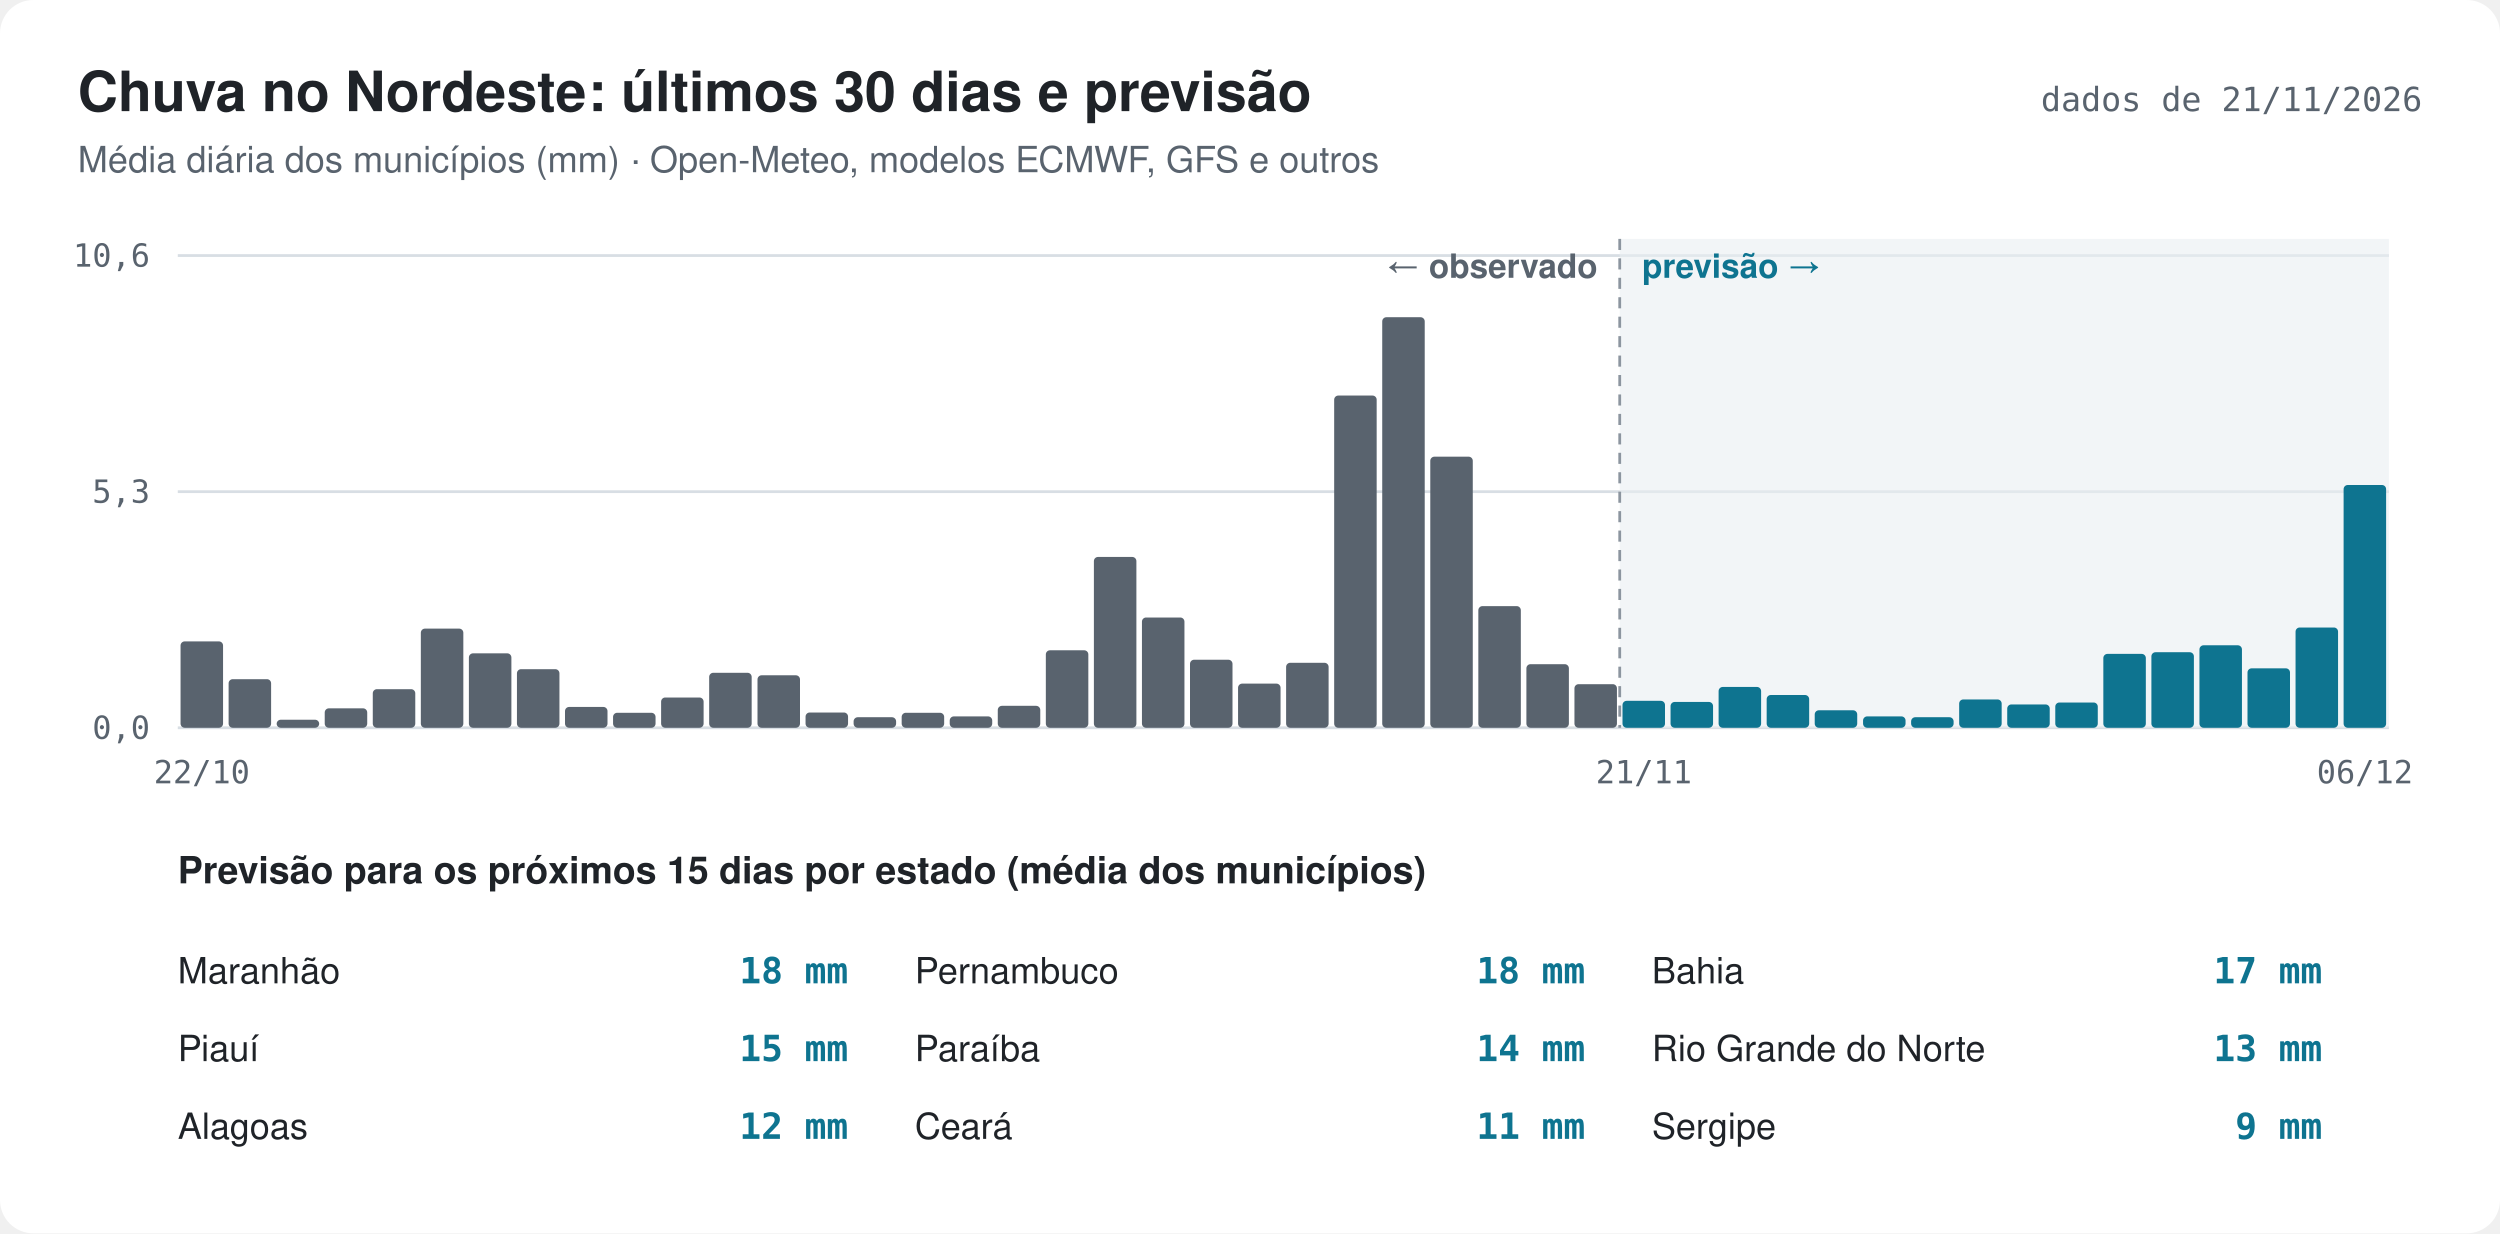
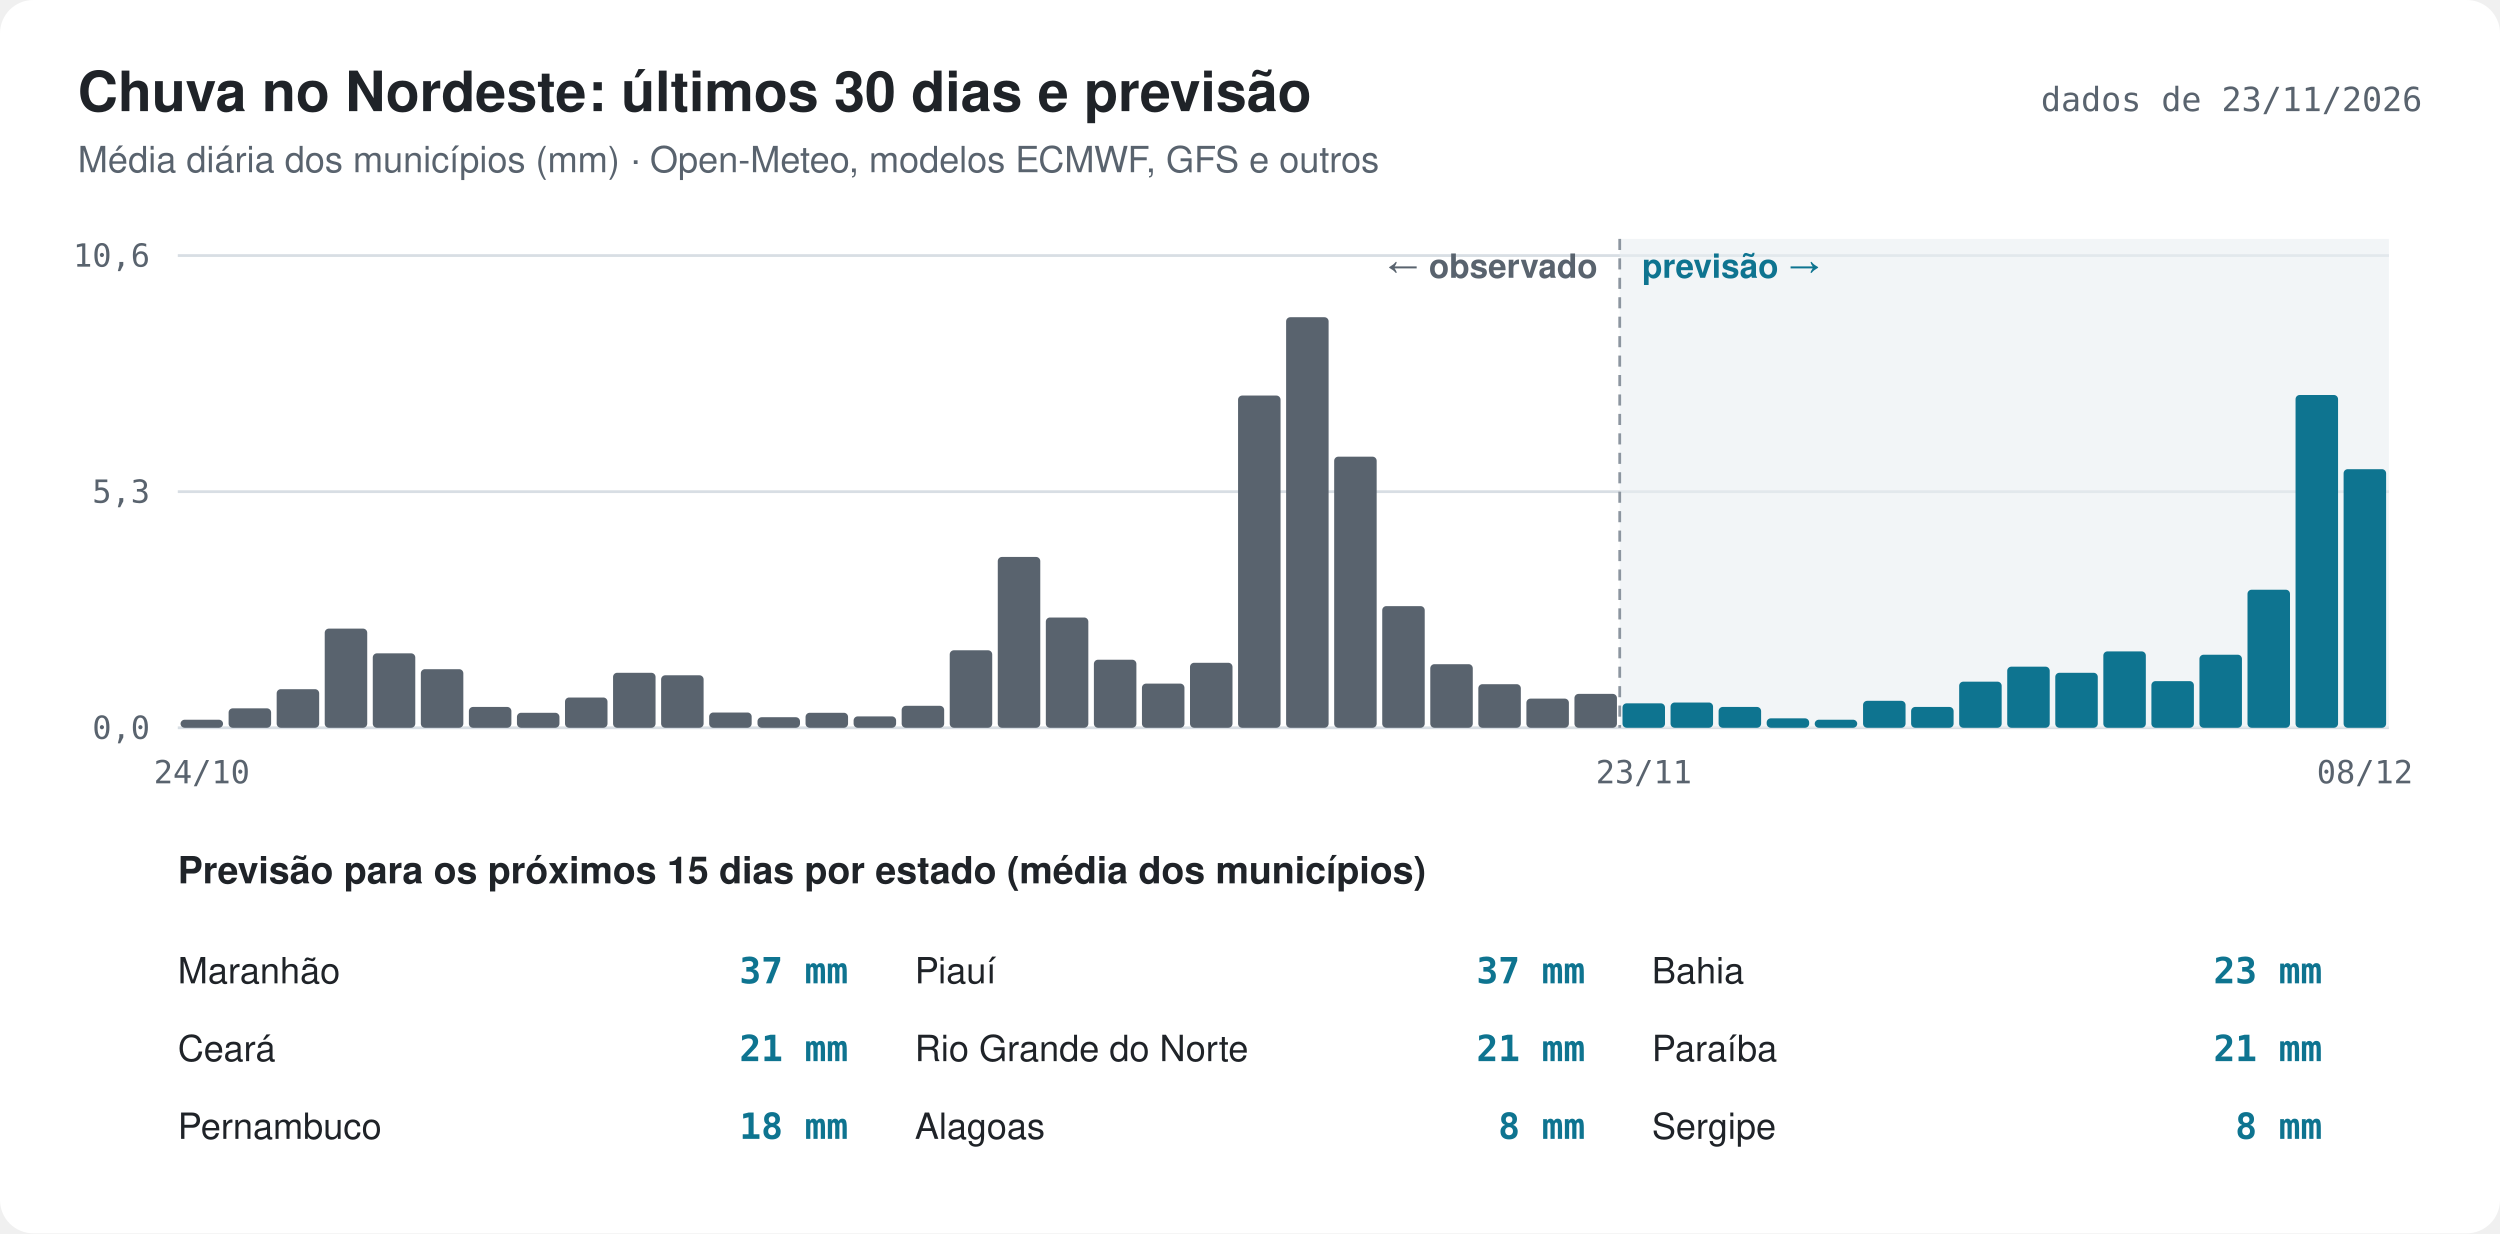
<svg xmlns="http://www.w3.org/2000/svg" width="900" height="444" viewBox="0 0 900 444" role="img" aria-label="Chuva observada e prevista no Nordeste">
  <style>
  .bg{fill:#ffffff} .card{fill:#f6f8fa;stroke:#d0d7de} .fg{fill:#1f2328} .mu{fill:#59636e}
  .grid{stroke:#d8dee4} .axis{stroke:#8c959f} .acc{fill:#0e7490} .accs{stroke:#0e7490} .area{fill:#0e7490;fill-opacity:.12}
  .crit{fill:#dc2626} .alert{fill:#d97706} .ok{fill:#16a34a} .nd{fill:#8c959f}
  .s0{fill:#f5e050} .s1{fill:#fcc55a} .s2{fill:#f59e0b} .s3{fill:#dc2626} .s4{fill:#7f1d1d} .track{fill:#eaeef2}
  text{font-family:-apple-system,BlinkMacSystemFont,'Segoe UI',Helvetica,Arial,sans-serif} .num{font-family:ui-monospace,SFMono-Regular,'SF Mono',Menlo,Consolas,monospace;font-variant-numeric:tabular-nums}
  @media (prefers-color-scheme: dark){
    .bg{fill:#0d1117} .card{fill:#161b22;stroke:#30363d} .fg{fill:#e6edf3} .mu{fill:#8d96a0}
    .grid{stroke:#21262d} .axis{stroke:#484f58} .acc{fill:#4fc3d9} .accs{stroke:#4fc3d9} .area{fill:#4fc3d9;fill-opacity:.15}
    .crit{fill:#f85149} .alert{fill:#f0a020} .ok{fill:#3fb950} .nd{fill:#6e7681} .track{fill:#21262d}
  }
</style>
  <rect class="bg" width="900" height="444" rx="12" />
  <text x="28" y="40" class="fg" font-size="20" font-weight="700" text-anchor="start">Chuva no Nordeste: últimos 30 dias e previsão</text>
  <text x="28" y="62" class="mu" font-size="13" font-weight="400" text-anchor="start">Média diária dos municípios (mm) · Open-Meteo, modelos ECMWF, GFS e outros</text>
-   <text x="872" y="40" class="mu num" font-size="12" font-weight="400" text-anchor="end">dados de 21/11/2026</text>
+   <text x="872" y="40" class="mu num" font-size="12" font-weight="400" text-anchor="end">dados de 23/11/2026</text>
  <line class="grid" x1="64" x2="860" y1="262.0" y2="262.0" />
  <text x="54" y="266.0" class="mu num" font-size="11.5" font-weight="400" text-anchor="end">0,0</text>
  <line class="grid" x1="64" x2="860" y1="177.0" y2="177.0" />
  <text x="54" y="181.0" class="mu num" font-size="11.5" font-weight="400" text-anchor="end">5,3</text>
  <line class="grid" x1="64" x2="860" y1="92.0" y2="92.0" />
  <text x="54" y="96.0" class="mu num" font-size="11.5" font-weight="400" text-anchor="end">10,6</text>
  <rect x="583.1" y="86" width="276.9" height="176" class="track" opacity=".6" />
-   <rect class="mu" x="65.0" y="230.9" width="15.3" height="31.1" rx="1.5" />
-   <rect class="mu" x="82.3" y="244.5" width="15.3" height="17.5" rx="1.5" />
-   <rect class="mu" x="99.6" y="259.1" width="15.3" height="2.9" rx="1.5" />
-   <rect class="mu" x="116.9" y="255.0" width="15.3" height="7.0" rx="1.5" />
-   <rect class="mu" x="134.2" y="248.1" width="15.3" height="13.9" rx="1.5" />
-   <rect class="mu" x="151.5" y="226.3" width="15.3" height="35.7" rx="1.5" />
-   <rect class="mu" x="168.8" y="235.2" width="15.3" height="26.8" rx="1.5" />
-   <rect class="mu" x="186.1" y="240.9" width="15.3" height="21.1" rx="1.5" />
-   <rect class="mu" x="203.4" y="254.5" width="15.3" height="7.5" rx="1.5" />
-   <rect class="mu" x="220.7" y="256.6" width="15.3" height="5.4" rx="1.5" />
-   <rect class="mu" x="238.0" y="251.1" width="15.3" height="10.9" rx="1.5" />
-   <rect class="mu" x="255.3" y="242.2" width="15.3" height="19.8" rx="1.5" />
-   <rect class="mu" x="272.7" y="243.1" width="15.3" height="18.9" rx="1.5" />
-   <rect class="mu" x="290.0" y="256.5" width="15.3" height="5.5" rx="1.5" />
-   <rect class="mu" x="307.3" y="258.2" width="15.3" height="3.8" rx="1.5" />
-   <rect class="mu" x="324.6" y="256.6" width="15.3" height="5.4" rx="1.5" />
-   <rect class="mu" x="341.9" y="257.9" width="15.3" height="4.1" rx="1.5" />
-   <rect class="mu" x="359.2" y="254.1" width="15.3" height="7.9" rx="1.5" />
-   <rect class="mu" x="376.5" y="234.1" width="15.3" height="27.9" rx="1.5" />
-   <rect class="mu" x="393.8" y="200.5" width="15.3" height="61.5" rx="1.5" />
-   <rect class="mu" x="411.1" y="222.3" width="15.3" height="39.7" rx="1.5" />
-   <rect class="mu" x="428.4" y="237.5" width="15.3" height="24.5" rx="1.5" />
-   <rect class="mu" x="445.7" y="246.1" width="15.3" height="15.9" rx="1.5" />
-   <rect class="mu" x="463.0" y="238.6" width="15.3" height="23.4" rx="1.5" />
-   <rect class="mu" x="480.3" y="142.4" width="15.3" height="119.6" rx="1.5" />
-   <rect class="mu" x="497.6" y="114.2" width="15.3" height="147.8" rx="1.5" />
-   <rect class="mu" x="514.9" y="164.4" width="15.3" height="97.6" rx="1.5" />
-   <rect class="mu" x="532.2" y="218.2" width="15.3" height="43.8" rx="1.5" />
-   <rect class="mu" x="549.5" y="239.1" width="15.3" height="22.9" rx="1.5" />
-   <rect class="mu" x="566.8" y="246.3" width="15.3" height="15.7" rx="1.5" />
-   <rect class="acc" x="584.1" y="252.3" width="15.3" height="9.7" rx="1.5" />
-   <rect class="acc" x="601.4" y="252.7" width="15.3" height="9.3" rx="1.5" />
-   <rect class="acc" x="618.7" y="247.3" width="15.3" height="14.7" rx="1.5" />
-   <rect class="acc" x="636.0" y="250.2" width="15.3" height="11.8" rx="1.5" />
-   <rect class="acc" x="653.3" y="255.7" width="15.3" height="6.3" rx="1.5" />
-   <rect class="acc" x="670.7" y="257.9" width="15.3" height="4.1" rx="1.5" />
-   <rect class="acc" x="688.0" y="258.2" width="15.3" height="3.8" rx="1.5" />
-   <rect class="acc" x="705.3" y="251.8" width="15.3" height="10.2" rx="1.5" />
-   <rect class="acc" x="722.6" y="253.6" width="15.3" height="8.4" rx="1.5" />
-   <rect class="acc" x="739.9" y="252.9" width="15.3" height="9.1" rx="1.5" />
-   <rect class="acc" x="757.2" y="235.4" width="15.3" height="26.6" rx="1.5" />
-   <rect class="acc" x="774.5" y="234.8" width="15.3" height="27.2" rx="1.5" />
-   <rect class="acc" x="791.8" y="232.3" width="15.3" height="29.7" rx="1.5" />
-   <rect class="acc" x="809.1" y="240.6" width="15.3" height="21.4" rx="1.5" />
-   <rect class="acc" x="826.4" y="225.9" width="15.3" height="36.1" rx="1.5" />
-   <rect class="acc" x="843.7" y="174.6" width="15.3" height="87.4" rx="1.5" />
+   <rect class="mu" x="65.0" y="259.1" width="15.3" height="2.9" rx="1.5" />
+   <rect class="mu" x="82.3" y="255.0" width="15.3" height="7.0" rx="1.5" />
+   <rect class="mu" x="99.6" y="248.1" width="15.3" height="13.9" rx="1.5" />
+   <rect class="mu" x="116.9" y="226.3" width="15.3" height="35.7" rx="1.5" />
+   <rect class="mu" x="134.2" y="235.2" width="15.3" height="26.8" rx="1.5" />
+   <rect class="mu" x="151.5" y="240.9" width="15.3" height="21.1" rx="1.5" />
+   <rect class="mu" x="168.8" y="254.5" width="15.3" height="7.5" rx="1.5" />
+   <rect class="mu" x="186.1" y="256.6" width="15.3" height="5.4" rx="1.5" />
+   <rect class="mu" x="203.4" y="251.1" width="15.3" height="10.9" rx="1.5" />
+   <rect class="mu" x="220.7" y="242.2" width="15.3" height="19.8" rx="1.5" />
+   <rect class="mu" x="238.0" y="243.1" width="15.3" height="18.9" rx="1.5" />
+   <rect class="mu" x="255.3" y="256.5" width="15.3" height="5.5" rx="1.5" />
+   <rect class="mu" x="272.7" y="258.2" width="15.3" height="3.8" rx="1.5" />
+   <rect class="mu" x="290.0" y="256.6" width="15.3" height="5.4" rx="1.5" />
+   <rect class="mu" x="307.3" y="257.9" width="15.3" height="4.1" rx="1.5" />
+   <rect class="mu" x="324.6" y="254.1" width="15.3" height="7.9" rx="1.5" />
+   <rect class="mu" x="341.9" y="234.1" width="15.3" height="27.9" rx="1.5" />
+   <rect class="mu" x="359.2" y="200.5" width="15.3" height="61.5" rx="1.5" />
+   <rect class="mu" x="376.5" y="222.3" width="15.3" height="39.7" rx="1.5" />
+   <rect class="mu" x="393.8" y="237.5" width="15.3" height="24.5" rx="1.5" />
+   <rect class="mu" x="411.1" y="246.1" width="15.3" height="15.9" rx="1.5" />
+   <rect class="mu" x="428.4" y="238.6" width="15.3" height="23.4" rx="1.5" />
+   <rect class="mu" x="445.7" y="142.4" width="15.3" height="119.6" rx="1.5" />
+   <rect class="mu" x="463.0" y="114.2" width="15.3" height="147.8" rx="1.5" />
+   <rect class="mu" x="480.3" y="164.4" width="15.3" height="97.6" rx="1.5" />
+   <rect class="mu" x="497.6" y="218.2" width="15.3" height="43.8" rx="1.5" />
+   <rect class="mu" x="514.9" y="239.1" width="15.3" height="22.9" rx="1.5" />
+   <rect class="mu" x="532.2" y="246.3" width="15.3" height="15.7" rx="1.5" />
+   <rect class="mu" x="549.5" y="251.5" width="15.3" height="10.5" rx="1.5" />
+   <rect class="mu" x="566.8" y="249.8" width="15.3" height="12.2" rx="1.5" />
+   <rect class="acc" x="584.1" y="253.2" width="15.3" height="8.8" rx="1.5" />
+   <rect class="acc" x="601.4" y="252.9" width="15.3" height="9.1" rx="1.5" />
+   <rect class="acc" x="618.7" y="254.5" width="15.3" height="7.5" rx="1.5" />
+   <rect class="acc" x="636.0" y="258.6" width="15.3" height="3.4" rx="1.5" />
+   <rect class="acc" x="653.3" y="259.1" width="15.3" height="2.9" rx="1.5" />
+   <rect class="acc" x="670.7" y="252.3" width="15.3" height="9.7" rx="1.5" />
+   <rect class="acc" x="688.0" y="254.5" width="15.3" height="7.5" rx="1.5" />
+   <rect class="acc" x="705.3" y="245.4" width="15.3" height="16.6" rx="1.5" />
+   <rect class="acc" x="722.6" y="240.0" width="15.3" height="22.0" rx="1.5" />
+   <rect class="acc" x="739.9" y="242.2" width="15.3" height="19.8" rx="1.5" />
+   <rect class="acc" x="757.2" y="234.5" width="15.3" height="27.5" rx="1.5" />
+   <rect class="acc" x="774.5" y="245.2" width="15.3" height="16.8" rx="1.5" />
+   <rect class="acc" x="791.8" y="235.7" width="15.3" height="26.3" rx="1.5" />
+   <rect class="acc" x="809.1" y="212.3" width="15.3" height="49.7" rx="1.5" />
+   <rect class="acc" x="826.4" y="142.2" width="15.3" height="119.8" rx="1.5" />
+   <rect class="acc" x="843.7" y="168.9" width="15.3" height="93.1" rx="1.5" />
  <line class="axis" x1="583.1" x2="583.1" y1="86" y2="262" stroke-dasharray="4 3" />
  <text x="591.13" y="100" class="acc" font-size="12" font-weight="700" text-anchor="start">previsão →</text>
  <text x="575.13" y="100" class="mu" font-size="12" font-weight="600" text-anchor="end">← observado</text>
-   <text x="72.652" y="282" class="mu num" font-size="11.5" font-weight="400" text-anchor="middle">22/10</text>
-   <text x="591.783" y="282" class="mu num" font-size="11.5" font-weight="400" text-anchor="middle">21/11</text>
-   <text x="851.348" y="282" class="mu num" font-size="11.5" font-weight="400" text-anchor="middle">06/12</text>
+   <text x="72.652" y="282" class="mu num" font-size="11.5" font-weight="400" text-anchor="middle">24/10</text>
+   <text x="591.783" y="282" class="mu num" font-size="11.5" font-weight="400" text-anchor="middle">23/11</text>
+   <text x="851.348" y="282" class="mu num" font-size="11.5" font-weight="400" text-anchor="middle">08/12</text>
  <text x="64" y="318" class="fg" font-size="13.5" font-weight="700" text-anchor="start">Previsão para os próximos 15 dias por estado (média dos municípios)</text>
  <text x="64.0" y="354" class="fg" font-size="13" font-weight="400" text-anchor="start">Maranhão</text>
-   <text x="305.333" y="354" class="acc num" font-size="13" font-weight="700" text-anchor="end">18 mm</text>
-   <text x="329.333" y="354" class="fg" font-size="13" font-weight="400" text-anchor="start">Pernambuco</text>
-   <text x="570.667" y="354" class="acc num" font-size="13" font-weight="700" text-anchor="end">18 mm</text>
+   <text x="305.333" y="354" class="acc num" font-size="13" font-weight="700" text-anchor="end">37 mm</text>
+   <text x="329.333" y="354" class="fg" font-size="13" font-weight="400" text-anchor="start">Piauí</text>
+   <text x="570.667" y="354" class="acc num" font-size="13" font-weight="700" text-anchor="end">37 mm</text>
  <text x="594.667" y="354" class="fg" font-size="13" font-weight="400" text-anchor="start">Bahia</text>
-   <text x="836.0" y="354" class="acc num" font-size="13" font-weight="700" text-anchor="end">17 mm</text>
-   <text x="64.0" y="382" class="fg" font-size="13" font-weight="400" text-anchor="start">Piauí</text>
-   <text x="305.333" y="382" class="acc num" font-size="13" font-weight="700" text-anchor="end">15 mm</text>
-   <text x="329.333" y="382" class="fg" font-size="13" font-weight="400" text-anchor="start">Paraíba</text>
-   <text x="570.667" y="382" class="acc num" font-size="13" font-weight="700" text-anchor="end">14 mm</text>
-   <text x="594.667" y="382" class="fg" font-size="13" font-weight="400" text-anchor="start">Rio Grande do Norte</text>
-   <text x="836.0" y="382" class="acc num" font-size="13" font-weight="700" text-anchor="end">13 mm</text>
-   <text x="64.0" y="410" class="fg" font-size="13" font-weight="400" text-anchor="start">Alagoas</text>
-   <text x="305.333" y="410" class="acc num" font-size="13" font-weight="700" text-anchor="end">12 mm</text>
-   <text x="329.333" y="410" class="fg" font-size="13" font-weight="400" text-anchor="start">Ceará</text>
-   <text x="570.667" y="410" class="acc num" font-size="13" font-weight="700" text-anchor="end">11 mm</text>
+   <text x="836.0" y="354" class="acc num" font-size="13" font-weight="700" text-anchor="end">23 mm</text>
+   <text x="64.0" y="382" class="fg" font-size="13" font-weight="400" text-anchor="start">Ceará</text>
+   <text x="305.333" y="382" class="acc num" font-size="13" font-weight="700" text-anchor="end">21 mm</text>
+   <text x="329.333" y="382" class="fg" font-size="13" font-weight="400" text-anchor="start">Rio Grande do Norte</text>
+   <text x="570.667" y="382" class="acc num" font-size="13" font-weight="700" text-anchor="end">21 mm</text>
+   <text x="594.667" y="382" class="fg" font-size="13" font-weight="400" text-anchor="start">Paraíba</text>
+   <text x="836.0" y="382" class="acc num" font-size="13" font-weight="700" text-anchor="end">21 mm</text>
+   <text x="64.0" y="410" class="fg" font-size="13" font-weight="400" text-anchor="start">Pernambuco</text>
+   <text x="305.333" y="410" class="acc num" font-size="13" font-weight="700" text-anchor="end">18 mm</text>
+   <text x="329.333" y="410" class="fg" font-size="13" font-weight="400" text-anchor="start">Alagoas</text>
+   <text x="570.667" y="410" class="acc num" font-size="13" font-weight="700" text-anchor="end">8 mm</text>
  <text x="594.667" y="410" class="fg" font-size="13" font-weight="400" text-anchor="start">Sergipe</text>
-   <text x="836.0" y="410" class="acc num" font-size="13" font-weight="700" text-anchor="end">9 mm</text>
+   <text x="836.0" y="410" class="acc num" font-size="13" font-weight="700" text-anchor="end">8 mm</text>
</svg>
